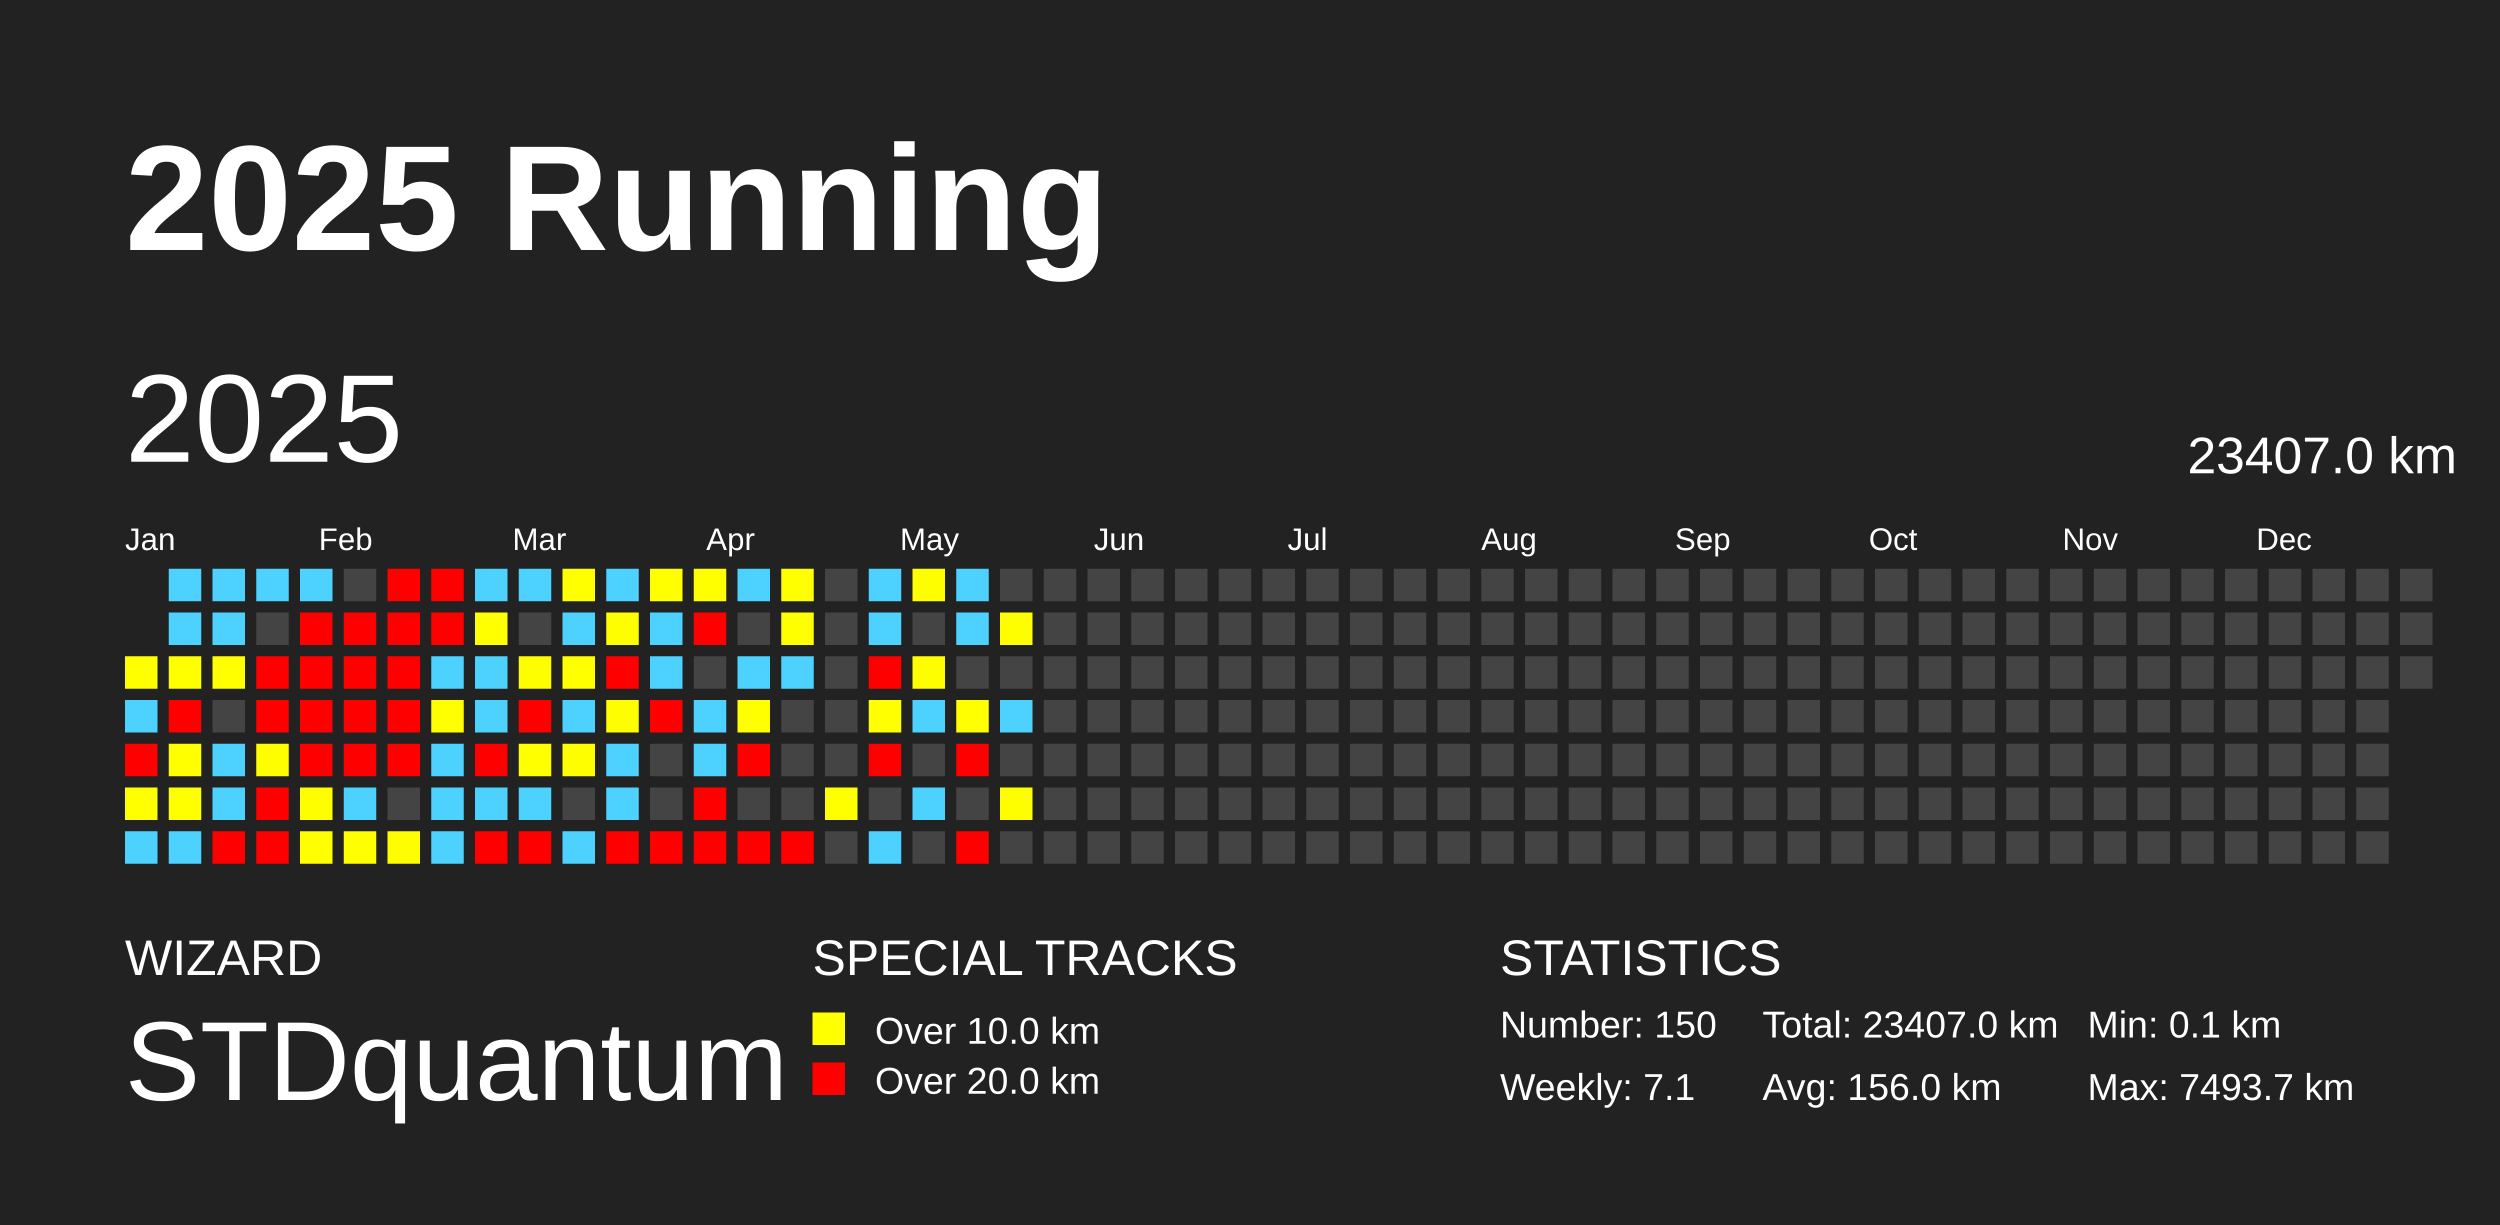
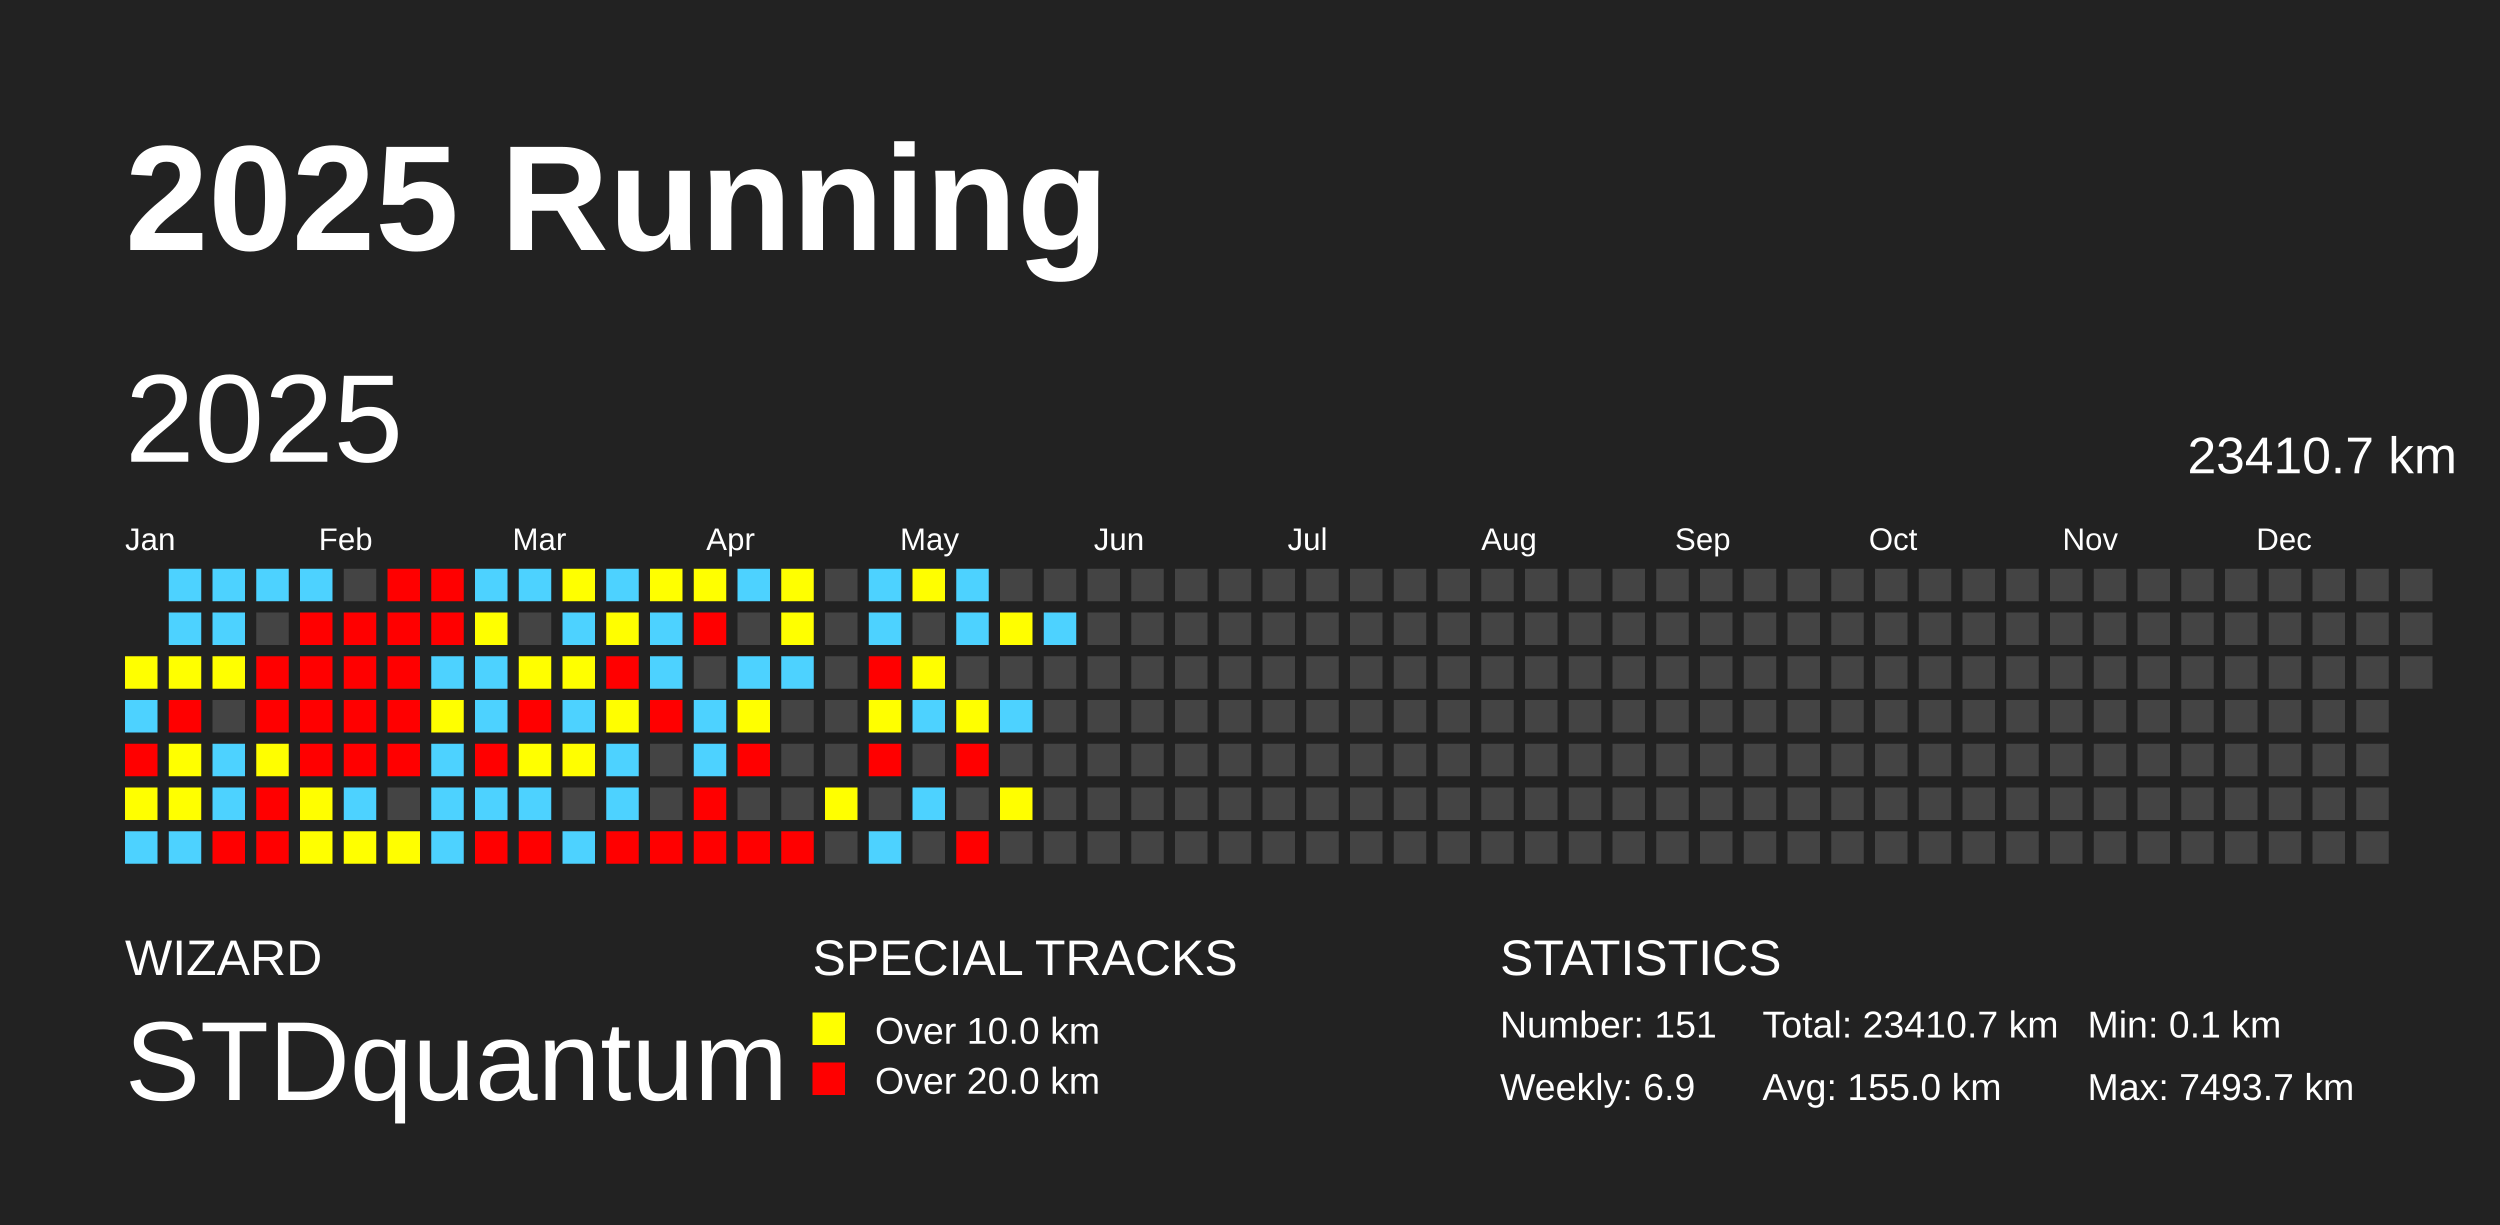
<svg xmlns="http://www.w3.org/2000/svg" baseProfile="full" height="98mm" version="1.1" viewBox="0,0,200,98" width="200mm">
  <defs />
  <rect fill="#222222" height="98" width="200" x="0" y="0" />
  <text fill="#FFFFFF" style="font-size:12px; font-family:Arial; font-weight:bold;" x="10" y="20">2025 Running</text>
  <text fill="#FFFFFF" style="font-size:4px; font-family:Arial" x="10" y="78">WIZARD</text>
  <text fill="#FFFFFF" style="font-size:9px; font-family:Arial" x="10" y="88">STDquantum</text>
  <text fill="#FFFFFF" style="font-size:4px; font-family:Arial" x="65" y="78">SPECIAL TRACKS</text>
  <rect fill="yellow" height="2.6" width="2.6" x="65" y="81" />
  <text fill="#FFFFFF" style="font-size:3px; font-family:Arial" x="70" y="83.5">Over 10.0 km</text>
  <rect fill="red" height="2.6" width="2.6" x="65" y="85" />
  <text fill="#FFFFFF" style="font-size:3px; font-family:Arial" x="70" y="87.5">Over 20.0 km</text>
  <text fill="#FFFFFF" style="font-size:4px; font-family:Arial" x="120" y="78">STATISTICS</text>
-   <text fill="#FFFFFF" style="font-size:3px; font-family:Arial" x="120" y="83">Number: 150</text>
-   <text fill="#FFFFFF" style="font-size:3px; font-family:Arial" x="120" y="88">Weekly: 7.1</text>
-   <text fill="#FFFFFF" style="font-size:3px; font-family:Arial" x="141" y="83">Total: 23407.0 km</text>
-   <text fill="#FFFFFF" style="font-size:3px; font-family:Arial" x="141" y="88">Avg: 156.0 km</text>
+   <text fill="#FFFFFF" style="font-size:3px; font-family:Arial" x="120" y="83">Number: 151</text>
+   <text fill="#FFFFFF" style="font-size:3px; font-family:Arial" x="120" y="88">Weekly: 6.9</text>
+   <text fill="#FFFFFF" style="font-size:3px; font-family:Arial" x="141" y="83">Total: 23410.7 km</text>
+   <text fill="#FFFFFF" style="font-size:3px; font-family:Arial" x="141" y="88">Avg: 155.0 km</text>
  <text fill="#FFFFFF" style="font-size:3px; font-family:Arial" x="167" y="83">Min: 0.1 km</text>
  <text fill="#FFFFFF" style="font-size:3px; font-family:Arial" x="167" y="88">Max: 7493.7 km</text>
  <text dominant-baseline="hanging" fill="#FFFFFF" style="font-size:10.0px; font-family:Arial;" x="10" y="30">2025</text>
-   <text dominant-baseline="hanging" fill="#FFFFFF" style="font-size:4.125px; font-family:Arial;" x="175" y="35">23407.0 km</text>
+   <text dominant-baseline="hanging" fill="#FFFFFF" style="font-size:4.125px; font-family:Arial;" x="175" y="35">23410.7 km</text>
  <text fill="#FFFFFF" style="font-size:2.5px; font-family:Arial" x="10.0" y="44">Jan</text>
  <text fill="#FFFFFF" style="font-size:2.5px; font-family:Arial" x="25.5" y="44">Feb</text>
  <text fill="#FFFFFF" style="font-size:2.5px; font-family:Arial" x="41.0" y="44">Mar</text>
  <text fill="#FFFFFF" style="font-size:2.5px; font-family:Arial" x="56.5" y="44">Apr</text>
  <text fill="#FFFFFF" style="font-size:2.5px; font-family:Arial" x="72.0" y="44">May</text>
  <text fill="#FFFFFF" style="font-size:2.5px; font-family:Arial" x="87.5" y="44">Jun</text>
  <text fill="#FFFFFF" style="font-size:2.5px; font-family:Arial" x="103.0" y="44">Jul</text>
  <text fill="#FFFFFF" style="font-size:2.5px; font-family:Arial" x="118.5" y="44">Aug</text>
  <text fill="#FFFFFF" style="font-size:2.5px; font-family:Arial" x="134.0" y="44">Sep</text>
  <text fill="#FFFFFF" style="font-size:2.5px; font-family:Arial" x="149.5" y="44">Oct</text>
  <text fill="#FFFFFF" style="font-size:2.5px; font-family:Arial" x="165.0" y="44">Nov</text>
  <text fill="#FFFFFF" style="font-size:2.5px; font-family:Arial" x="180.5" y="44">Dec</text>
  <rect fill="#ffff00" height="2.6" width="2.6" x="10.0" y="52.5" />
  <rect fill="#4dd2ff" height="2.6" width="2.6" x="10.0" y="56.0" />
  <rect fill="red" height="2.6" width="2.6" x="10.0" y="59.5" />
  <rect fill="#ffff00" height="2.6" width="2.6" x="10.0" y="63.0" />
  <rect fill="#4dd2ff" height="2.6" width="2.6" x="10.0" y="66.5" />
  <rect fill="#4dd2ff" height="2.6" width="2.6" x="13.5" y="45.5" />
  <rect fill="#4dd2ff" height="2.6" width="2.6" x="13.5" y="49.0" />
  <rect fill="#ffff00" height="2.6" width="2.6" x="13.5" y="52.5" />
  <rect fill="red" height="2.6" width="2.6" x="13.5" y="56.0" />
  <rect fill="#ffff00" height="2.6" width="2.6" x="13.5" y="59.5" />
  <rect fill="#ffff00" height="2.6" width="2.6" x="13.5" y="63.0" />
  <rect fill="#4dd2ff" height="2.6" width="2.6" x="13.5" y="66.5" />
  <rect fill="#4dd2ff" height="2.6" width="2.6" x="17.0" y="45.5" />
  <rect fill="#4dd2ff" height="2.6" width="2.6" x="17.0" y="49.0" />
  <rect fill="#ffff00" height="2.6" width="2.6" x="17.0" y="52.5" />
  <rect fill="#444444" height="2.6" width="2.6" x="17.0" y="56.0" />
  <rect fill="#4dd2ff" height="2.6" width="2.6" x="17.0" y="59.5" />
  <rect fill="#4dd2ff" height="2.6" width="2.6" x="17.0" y="63.0" />
  <rect fill="red" height="2.6" width="2.6" x="17.0" y="66.5" />
  <rect fill="#4dd2ff" height="2.6" width="2.6" x="20.5" y="45.5" />
  <rect fill="#444444" height="2.6" width="2.6" x="20.5" y="49.0" />
  <rect fill="red" height="2.6" width="2.6" x="20.5" y="52.5" />
  <rect fill="red" height="2.6" width="2.6" x="20.5" y="56.0" />
  <rect fill="#fffe00" height="2.6" width="2.6" x="20.5" y="59.5" />
  <rect fill="red" height="2.6" width="2.6" x="20.5" y="63.0" />
  <rect fill="red" height="2.6" width="2.6" x="20.5" y="66.5" />
  <rect fill="#4dd2ff" height="2.6" width="2.6" x="24.0" y="45.5" />
  <rect fill="red" height="2.6" width="2.6" x="24.0" y="49.0" />
  <rect fill="red" height="2.6" width="2.6" x="24.0" y="52.5" />
  <rect fill="red" height="2.6" width="2.6" x="24.0" y="56.0" />
  <rect fill="red" height="2.6" width="2.6" x="24.0" y="59.5" />
  <rect fill="#fffe00" height="2.6" width="2.6" x="24.0" y="63.0" />
  <rect fill="#ffff00" height="2.6" width="2.6" x="24.0" y="66.5" />
  <rect fill="#444444" height="2.6" width="2.6" x="27.5" y="45.5" />
  <rect fill="red" height="2.6" width="2.6" x="27.5" y="49.0" />
  <rect fill="red" height="2.6" width="2.6" x="27.5" y="52.5" />
  <rect fill="red" height="2.6" width="2.6" x="27.5" y="56.0" />
  <rect fill="red" height="2.6" width="2.6" x="27.5" y="59.5" />
  <rect fill="#4dd2ff" height="2.6" width="2.6" x="27.5" y="63.0" />
  <rect fill="#ffff00" height="2.6" width="2.6" x="27.5" y="66.5" />
  <rect fill="red" height="2.6" width="2.6" x="31.0" y="45.5" />
  <rect fill="red" height="2.6" width="2.6" x="31.0" y="49.0" />
  <rect fill="red" height="2.6" width="2.6" x="31.0" y="52.5" />
  <rect fill="red" height="2.6" width="2.6" x="31.0" y="56.0" />
  <rect fill="red" height="2.6" width="2.6" x="31.0" y="59.5" />
  <rect fill="#444444" height="2.6" width="2.6" x="31.0" y="63.0" />
  <rect fill="#fffe00" height="2.6" width="2.6" x="31.0" y="66.5" />
  <rect fill="red" height="2.6" width="2.6" x="34.5" y="45.5" />
  <rect fill="red" height="2.6" width="2.6" x="34.5" y="49.0" />
  <rect fill="#4dd2ff" height="2.6" width="2.6" x="34.5" y="52.5" />
  <rect fill="#ffff00" height="2.6" width="2.6" x="34.5" y="56.0" />
  <rect fill="#4dd2ff" height="2.6" width="2.6" x="34.5" y="59.5" />
  <rect fill="#4dd2ff" height="2.6" width="2.6" x="34.5" y="63.0" />
  <rect fill="#4dd2ff" height="2.6" width="2.6" x="34.5" y="66.5" />
  <rect fill="#4dd2ff" height="2.6" width="2.6" x="38.0" y="45.5" />
  <rect fill="#ffff00" height="2.6" width="2.6" x="38.0" y="49.0" />
  <rect fill="#4dd2ff" height="2.6" width="2.6" x="38.0" y="52.5" />
  <rect fill="#4dd2ff" height="2.6" width="2.6" x="38.0" y="56.0" />
  <rect fill="red" height="2.6" width="2.6" x="38.0" y="59.5" />
  <rect fill="#4dd2ff" height="2.6" width="2.6" x="38.0" y="63.0" />
  <rect fill="red" height="2.6" width="2.6" x="38.0" y="66.5" />
  <rect fill="#4dd2ff" height="2.6" width="2.6" x="41.5" y="45.5" />
  <rect fill="#444444" height="2.6" width="2.6" x="41.5" y="49.0" />
  <rect fill="#fffe00" height="2.6" width="2.6" x="41.5" y="52.5" />
  <rect fill="red" height="2.6" width="2.6" x="41.5" y="56.0" />
  <rect fill="#ffff00" height="2.6" width="2.6" x="41.5" y="59.5" />
  <rect fill="#4dd2ff" height="2.6" width="2.6" x="41.5" y="63.0" />
  <rect fill="red" height="2.6" width="2.6" x="41.5" y="66.5" />
  <rect fill="#ffff00" height="2.6" width="2.6" x="45.0" y="45.5" />
  <rect fill="#4dd2ff" height="2.6" width="2.6" x="45.0" y="49.0" />
  <rect fill="#ffff00" height="2.6" width="2.6" x="45.0" y="52.5" />
  <rect fill="#4dd2ff" height="2.6" width="2.6" x="45.0" y="56.0" />
  <rect fill="#fffe00" height="2.6" width="2.6" x="45.0" y="59.5" />
  <rect fill="#444444" height="2.6" width="2.6" x="45.0" y="63.0" />
  <rect fill="#4dd2ff" height="2.6" width="2.6" x="45.0" y="66.5" />
  <rect fill="#4dd2ff" height="2.6" width="2.6" x="48.5" y="45.5" />
  <rect fill="#fffe00" height="2.6" width="2.6" x="48.5" y="49.0" />
  <rect fill="red" height="2.6" width="2.6" x="48.5" y="52.5" />
  <rect fill="#fffe00" height="2.6" width="2.6" x="48.5" y="56.0" />
  <rect fill="#4dd2ff" height="2.6" width="2.6" x="48.5" y="59.5" />
  <rect fill="#4dd2ff" height="2.6" width="2.6" x="48.5" y="63.0" />
  <rect fill="red" height="2.6" width="2.6" x="48.5" y="66.5" />
  <rect fill="#ffff00" height="2.6" width="2.6" x="52.0" y="45.5" />
  <rect fill="#4dd2ff" height="2.6" width="2.6" x="52.0" y="49.0" />
  <rect fill="#4dd2ff" height="2.6" width="2.6" x="52.0" y="52.5" />
  <rect fill="red" height="2.6" width="2.6" x="52.0" y="56.0" />
  <rect fill="#444444" height="2.6" width="2.6" x="52.0" y="59.5" />
  <rect fill="#444444" height="2.6" width="2.6" x="52.0" y="63.0" />
  <rect fill="red" height="2.6" width="2.6" x="52.0" y="66.5" />
  <rect fill="#ffff00" height="2.6" width="2.6" x="55.5" y="45.5" />
  <rect fill="red" height="2.6" width="2.6" x="55.5" y="49.0" />
  <rect fill="#444444" height="2.6" width="2.6" x="55.5" y="52.5" />
  <rect fill="#4dd2ff" height="2.6" width="2.6" x="55.5" y="56.0" />
  <rect fill="#4dd2ff" height="2.6" width="2.6" x="55.5" y="59.5" />
  <rect fill="red" height="2.6" width="2.6" x="55.5" y="63.0" />
  <rect fill="red" height="2.6" width="2.6" x="55.5" y="66.5" />
  <rect fill="#4dd2ff" height="2.6" width="2.6" x="59.0" y="45.5" />
  <rect fill="#444444" height="2.6" width="2.6" x="59.0" y="49.0" />
  <rect fill="#4dd2ff" height="2.6" width="2.6" x="59.0" y="52.5" />
  <rect fill="#ffff00" height="2.6" width="2.6" x="59.0" y="56.0" />
  <rect fill="red" height="2.6" width="2.6" x="59.0" y="59.5" />
  <rect fill="#444444" height="2.6" width="2.6" x="59.0" y="63.0" />
  <rect fill="red" height="2.6" width="2.6" x="59.0" y="66.5" />
  <rect fill="#ffff00" height="2.6" width="2.6" x="62.5" y="45.5" />
  <rect fill="#ffff00" height="2.6" width="2.6" x="62.5" y="49.0" />
  <rect fill="#4dd2ff" height="2.6" width="2.6" x="62.5" y="52.5" />
  <rect fill="#444444" height="2.6" width="2.6" x="62.5" y="56.0" />
  <rect fill="#444444" height="2.6" width="2.6" x="62.5" y="59.5" />
  <rect fill="#444444" height="2.6" width="2.6" x="62.5" y="63.0" />
  <rect fill="red" height="2.6" width="2.6" x="62.5" y="66.5" />
  <rect fill="#444444" height="2.6" width="2.6" x="66.0" y="45.5" />
  <rect fill="#444444" height="2.6" width="2.6" x="66.0" y="49.0" />
  <rect fill="#444444" height="2.6" width="2.6" x="66.0" y="52.5" />
  <rect fill="#444444" height="2.6" width="2.6" x="66.0" y="56.0" />
  <rect fill="#444444" height="2.6" width="2.6" x="66.0" y="59.5" />
  <rect fill="#ffff00" height="2.6" width="2.6" x="66.0" y="63.0" />
  <rect fill="#444444" height="2.6" width="2.6" x="66.0" y="66.5" />
  <rect fill="#4dd2ff" height="2.6" width="2.6" x="69.5" y="45.5" />
  <rect fill="#4dd2ff" height="2.6" width="2.6" x="69.5" y="49.0" />
  <rect fill="red" height="2.6" width="2.6" x="69.5" y="52.5" />
  <rect fill="#ffff00" height="2.6" width="2.6" x="69.5" y="56.0" />
  <rect fill="red" height="2.6" width="2.6" x="69.5" y="59.5" />
  <rect fill="#444444" height="2.6" width="2.6" x="69.5" y="63.0" />
  <rect fill="#4dd2ff" height="2.6" width="2.6" x="69.5" y="66.5" />
  <rect fill="#fffe00" height="2.6" width="2.6" x="73.0" y="45.5" />
  <rect fill="#444444" height="2.6" width="2.6" x="73.0" y="49.0" />
  <rect fill="#fffe00" height="2.6" width="2.6" x="73.0" y="52.5" />
  <rect fill="#4dd2ff" height="2.6" width="2.6" x="73.0" y="56.0" />
  <rect fill="#444444" height="2.6" width="2.6" x="73.0" y="59.5" />
  <rect fill="#4dd2ff" height="2.6" width="2.6" x="73.0" y="63.0" />
  <rect fill="#444444" height="2.6" width="2.6" x="73.0" y="66.5" />
  <rect fill="#4dd2ff" height="2.6" width="2.6" x="76.5" y="45.5" />
  <rect fill="#4dd2ff" height="2.6" width="2.6" x="76.5" y="49.0" />
  <rect fill="#444444" height="2.6" width="2.6" x="76.5" y="52.5" />
  <rect fill="#ffff00" height="2.6" width="2.6" x="76.5" y="56.0" />
  <rect fill="red" height="2.6" width="2.6" x="76.5" y="59.5" />
  <rect fill="#444444" height="2.6" width="2.6" x="76.5" y="63.0" />
  <rect fill="red" height="2.6" width="2.6" x="76.5" y="66.5" />
  <rect fill="#444444" height="2.6" width="2.6" x="80.0" y="45.5" />
  <rect fill="#fffe00" height="2.6" width="2.6" x="80.0" y="49.0" />
  <rect fill="#444444" height="2.6" width="2.6" x="80.0" y="52.5" />
  <rect fill="#4dd2ff" height="2.6" width="2.6" x="80.0" y="56.0" />
  <rect fill="#444444" height="2.6" width="2.6" x="80.0" y="59.5" />
  <rect fill="#fffe00" height="2.6" width="2.6" x="80.0" y="63.0" />
  <rect fill="#444444" height="2.6" width="2.6" x="80.0" y="66.5" />
  <rect fill="#444444" height="2.6" width="2.6" x="83.5" y="45.5" />
-   <rect fill="#444444" height="2.6" width="2.6" x="83.5" y="49.0" />
+   <rect fill="#4dd2ff" height="2.6" width="2.6" x="83.5" y="49.0" />
  <rect fill="#444444" height="2.6" width="2.6" x="83.5" y="52.5" />
  <rect fill="#444444" height="2.6" width="2.6" x="83.5" y="56.0" />
  <rect fill="#444444" height="2.6" width="2.6" x="83.5" y="59.5" />
  <rect fill="#444444" height="2.6" width="2.6" x="83.5" y="63.0" />
  <rect fill="#444444" height="2.6" width="2.6" x="83.5" y="66.5" />
  <rect fill="#444444" height="2.6" width="2.6" x="87.0" y="45.5" />
  <rect fill="#444444" height="2.6" width="2.6" x="87.0" y="49.0" />
  <rect fill="#444444" height="2.6" width="2.6" x="87.0" y="52.5" />
  <rect fill="#444444" height="2.6" width="2.6" x="87.0" y="56.0" />
  <rect fill="#444444" height="2.6" width="2.6" x="87.0" y="59.5" />
  <rect fill="#444444" height="2.6" width="2.6" x="87.0" y="63.0" />
  <rect fill="#444444" height="2.6" width="2.6" x="87.0" y="66.5" />
  <rect fill="#444444" height="2.6" width="2.6" x="90.5" y="45.5" />
  <rect fill="#444444" height="2.6" width="2.6" x="90.5" y="49.0" />
  <rect fill="#444444" height="2.6" width="2.6" x="90.5" y="52.5" />
  <rect fill="#444444" height="2.6" width="2.6" x="90.5" y="56.0" />
  <rect fill="#444444" height="2.6" width="2.6" x="90.5" y="59.5" />
  <rect fill="#444444" height="2.6" width="2.6" x="90.5" y="63.0" />
  <rect fill="#444444" height="2.6" width="2.6" x="90.5" y="66.5" />
  <rect fill="#444444" height="2.6" width="2.6" x="94.0" y="45.5" />
  <rect fill="#444444" height="2.6" width="2.6" x="94.0" y="49.0" />
  <rect fill="#444444" height="2.6" width="2.6" x="94.0" y="52.5" />
  <rect fill="#444444" height="2.6" width="2.6" x="94.0" y="56.0" />
  <rect fill="#444444" height="2.6" width="2.6" x="94.0" y="59.5" />
  <rect fill="#444444" height="2.6" width="2.6" x="94.0" y="63.0" />
  <rect fill="#444444" height="2.6" width="2.6" x="94.0" y="66.5" />
  <rect fill="#444444" height="2.6" width="2.6" x="97.5" y="45.5" />
  <rect fill="#444444" height="2.6" width="2.6" x="97.5" y="49.0" />
  <rect fill="#444444" height="2.6" width="2.6" x="97.5" y="52.5" />
  <rect fill="#444444" height="2.6" width="2.6" x="97.5" y="56.0" />
  <rect fill="#444444" height="2.6" width="2.6" x="97.5" y="59.5" />
  <rect fill="#444444" height="2.6" width="2.6" x="97.5" y="63.0" />
  <rect fill="#444444" height="2.6" width="2.6" x="97.5" y="66.5" />
  <rect fill="#444444" height="2.6" width="2.6" x="101.0" y="45.5" />
  <rect fill="#444444" height="2.6" width="2.6" x="101.0" y="49.0" />
  <rect fill="#444444" height="2.6" width="2.6" x="101.0" y="52.5" />
  <rect fill="#444444" height="2.6" width="2.6" x="101.0" y="56.0" />
  <rect fill="#444444" height="2.6" width="2.6" x="101.0" y="59.5" />
  <rect fill="#444444" height="2.6" width="2.6" x="101.0" y="63.0" />
  <rect fill="#444444" height="2.6" width="2.6" x="101.0" y="66.5" />
  <rect fill="#444444" height="2.6" width="2.6" x="104.5" y="45.5" />
  <rect fill="#444444" height="2.6" width="2.6" x="104.5" y="49.0" />
  <rect fill="#444444" height="2.6" width="2.6" x="104.5" y="52.5" />
  <rect fill="#444444" height="2.6" width="2.6" x="104.5" y="56.0" />
  <rect fill="#444444" height="2.6" width="2.6" x="104.5" y="59.5" />
  <rect fill="#444444" height="2.6" width="2.6" x="104.5" y="63.0" />
  <rect fill="#444444" height="2.6" width="2.6" x="104.5" y="66.5" />
  <rect fill="#444444" height="2.6" width="2.6" x="108.0" y="45.5" />
  <rect fill="#444444" height="2.6" width="2.6" x="108.0" y="49.0" />
  <rect fill="#444444" height="2.6" width="2.6" x="108.0" y="52.5" />
  <rect fill="#444444" height="2.6" width="2.6" x="108.0" y="56.0" />
  <rect fill="#444444" height="2.6" width="2.6" x="108.0" y="59.5" />
  <rect fill="#444444" height="2.6" width="2.6" x="108.0" y="63.0" />
  <rect fill="#444444" height="2.6" width="2.6" x="108.0" y="66.5" />
  <rect fill="#444444" height="2.6" width="2.6" x="111.5" y="45.5" />
  <rect fill="#444444" height="2.6" width="2.6" x="111.5" y="49.0" />
  <rect fill="#444444" height="2.6" width="2.6" x="111.5" y="52.5" />
  <rect fill="#444444" height="2.6" width="2.6" x="111.5" y="56.0" />
  <rect fill="#444444" height="2.6" width="2.6" x="111.5" y="59.5" />
  <rect fill="#444444" height="2.6" width="2.6" x="111.5" y="63.0" />
  <rect fill="#444444" height="2.6" width="2.6" x="111.5" y="66.5" />
  <rect fill="#444444" height="2.6" width="2.6" x="115.0" y="45.5" />
  <rect fill="#444444" height="2.6" width="2.6" x="115.0" y="49.0" />
  <rect fill="#444444" height="2.6" width="2.6" x="115.0" y="52.5" />
  <rect fill="#444444" height="2.6" width="2.6" x="115.0" y="56.0" />
  <rect fill="#444444" height="2.6" width="2.6" x="115.0" y="59.5" />
  <rect fill="#444444" height="2.6" width="2.6" x="115.0" y="63.0" />
  <rect fill="#444444" height="2.6" width="2.6" x="115.0" y="66.5" />
  <rect fill="#444444" height="2.6" width="2.6" x="118.5" y="45.5" />
  <rect fill="#444444" height="2.6" width="2.6" x="118.5" y="49.0" />
  <rect fill="#444444" height="2.6" width="2.6" x="118.5" y="52.5" />
  <rect fill="#444444" height="2.6" width="2.6" x="118.5" y="56.0" />
  <rect fill="#444444" height="2.6" width="2.6" x="118.5" y="59.5" />
  <rect fill="#444444" height="2.6" width="2.6" x="118.5" y="63.0" />
  <rect fill="#444444" height="2.6" width="2.6" x="118.5" y="66.5" />
  <rect fill="#444444" height="2.6" width="2.6" x="122.0" y="45.5" />
  <rect fill="#444444" height="2.6" width="2.6" x="122.0" y="49.0" />
  <rect fill="#444444" height="2.6" width="2.6" x="122.0" y="52.5" />
  <rect fill="#444444" height="2.6" width="2.6" x="122.0" y="56.0" />
  <rect fill="#444444" height="2.6" width="2.6" x="122.0" y="59.5" />
  <rect fill="#444444" height="2.6" width="2.6" x="122.0" y="63.0" />
  <rect fill="#444444" height="2.6" width="2.6" x="122.0" y="66.5" />
  <rect fill="#444444" height="2.6" width="2.6" x="125.5" y="45.5" />
  <rect fill="#444444" height="2.6" width="2.6" x="125.5" y="49.0" />
  <rect fill="#444444" height="2.6" width="2.6" x="125.5" y="52.5" />
  <rect fill="#444444" height="2.6" width="2.6" x="125.5" y="56.0" />
  <rect fill="#444444" height="2.6" width="2.6" x="125.5" y="59.5" />
  <rect fill="#444444" height="2.6" width="2.6" x="125.5" y="63.0" />
  <rect fill="#444444" height="2.6" width="2.6" x="125.5" y="66.5" />
  <rect fill="#444444" height="2.6" width="2.6" x="129.0" y="45.5" />
  <rect fill="#444444" height="2.6" width="2.6" x="129.0" y="49.0" />
  <rect fill="#444444" height="2.6" width="2.6" x="129.0" y="52.5" />
  <rect fill="#444444" height="2.6" width="2.6" x="129.0" y="56.0" />
  <rect fill="#444444" height="2.6" width="2.6" x="129.0" y="59.5" />
  <rect fill="#444444" height="2.6" width="2.6" x="129.0" y="63.0" />
  <rect fill="#444444" height="2.6" width="2.6" x="129.0" y="66.5" />
  <rect fill="#444444" height="2.6" width="2.6" x="132.5" y="45.5" />
  <rect fill="#444444" height="2.6" width="2.6" x="132.5" y="49.0" />
  <rect fill="#444444" height="2.6" width="2.6" x="132.5" y="52.5" />
  <rect fill="#444444" height="2.6" width="2.6" x="132.5" y="56.0" />
  <rect fill="#444444" height="2.6" width="2.6" x="132.5" y="59.5" />
  <rect fill="#444444" height="2.6" width="2.6" x="132.5" y="63.0" />
  <rect fill="#444444" height="2.6" width="2.6" x="132.5" y="66.5" />
  <rect fill="#444444" height="2.6" width="2.6" x="136.0" y="45.5" />
  <rect fill="#444444" height="2.6" width="2.6" x="136.0" y="49.0" />
  <rect fill="#444444" height="2.6" width="2.6" x="136.0" y="52.5" />
  <rect fill="#444444" height="2.6" width="2.6" x="136.0" y="56.0" />
  <rect fill="#444444" height="2.6" width="2.6" x="136.0" y="59.5" />
  <rect fill="#444444" height="2.6" width="2.6" x="136.0" y="63.0" />
  <rect fill="#444444" height="2.6" width="2.6" x="136.0" y="66.5" />
  <rect fill="#444444" height="2.6" width="2.6" x="139.5" y="45.5" />
  <rect fill="#444444" height="2.6" width="2.6" x="139.5" y="49.0" />
  <rect fill="#444444" height="2.6" width="2.6" x="139.5" y="52.5" />
  <rect fill="#444444" height="2.6" width="2.6" x="139.5" y="56.0" />
  <rect fill="#444444" height="2.6" width="2.6" x="139.5" y="59.5" />
  <rect fill="#444444" height="2.6" width="2.6" x="139.5" y="63.0" />
  <rect fill="#444444" height="2.6" width="2.6" x="139.5" y="66.5" />
  <rect fill="#444444" height="2.6" width="2.6" x="143.0" y="45.5" />
  <rect fill="#444444" height="2.6" width="2.6" x="143.0" y="49.0" />
  <rect fill="#444444" height="2.6" width="2.6" x="143.0" y="52.5" />
  <rect fill="#444444" height="2.6" width="2.6" x="143.0" y="56.0" />
  <rect fill="#444444" height="2.6" width="2.6" x="143.0" y="59.5" />
  <rect fill="#444444" height="2.6" width="2.6" x="143.0" y="63.0" />
  <rect fill="#444444" height="2.6" width="2.6" x="143.0" y="66.5" />
  <rect fill="#444444" height="2.6" width="2.6" x="146.5" y="45.5" />
  <rect fill="#444444" height="2.6" width="2.6" x="146.5" y="49.0" />
  <rect fill="#444444" height="2.6" width="2.6" x="146.5" y="52.5" />
  <rect fill="#444444" height="2.6" width="2.6" x="146.5" y="56.0" />
  <rect fill="#444444" height="2.6" width="2.6" x="146.5" y="59.5" />
  <rect fill="#444444" height="2.6" width="2.6" x="146.5" y="63.0" />
  <rect fill="#444444" height="2.6" width="2.6" x="146.5" y="66.5" />
  <rect fill="#444444" height="2.6" width="2.6" x="150.0" y="45.5" />
  <rect fill="#444444" height="2.6" width="2.6" x="150.0" y="49.0" />
  <rect fill="#444444" height="2.6" width="2.6" x="150.0" y="52.5" />
  <rect fill="#444444" height="2.6" width="2.6" x="150.0" y="56.0" />
  <rect fill="#444444" height="2.6" width="2.6" x="150.0" y="59.5" />
  <rect fill="#444444" height="2.6" width="2.6" x="150.0" y="63.0" />
  <rect fill="#444444" height="2.6" width="2.6" x="150.0" y="66.5" />
  <rect fill="#444444" height="2.6" width="2.6" x="153.5" y="45.5" />
  <rect fill="#444444" height="2.6" width="2.6" x="153.5" y="49.0" />
  <rect fill="#444444" height="2.6" width="2.6" x="153.5" y="52.5" />
  <rect fill="#444444" height="2.6" width="2.6" x="153.5" y="56.0" />
  <rect fill="#444444" height="2.6" width="2.6" x="153.5" y="59.5" />
  <rect fill="#444444" height="2.6" width="2.6" x="153.5" y="63.0" />
  <rect fill="#444444" height="2.6" width="2.6" x="153.5" y="66.5" />
  <rect fill="#444444" height="2.6" width="2.6" x="157.0" y="45.5" />
  <rect fill="#444444" height="2.6" width="2.6" x="157.0" y="49.0" />
  <rect fill="#444444" height="2.6" width="2.6" x="157.0" y="52.5" />
  <rect fill="#444444" height="2.6" width="2.6" x="157.0" y="56.0" />
  <rect fill="#444444" height="2.6" width="2.6" x="157.0" y="59.5" />
  <rect fill="#444444" height="2.6" width="2.6" x="157.0" y="63.0" />
  <rect fill="#444444" height="2.6" width="2.6" x="157.0" y="66.5" />
  <rect fill="#444444" height="2.6" width="2.6" x="160.5" y="45.5" />
  <rect fill="#444444" height="2.6" width="2.6" x="160.5" y="49.0" />
  <rect fill="#444444" height="2.6" width="2.6" x="160.5" y="52.5" />
  <rect fill="#444444" height="2.6" width="2.6" x="160.5" y="56.0" />
  <rect fill="#444444" height="2.6" width="2.6" x="160.5" y="59.5" />
  <rect fill="#444444" height="2.6" width="2.6" x="160.5" y="63.0" />
  <rect fill="#444444" height="2.6" width="2.6" x="160.5" y="66.5" />
  <rect fill="#444444" height="2.6" width="2.6" x="164.0" y="45.5" />
  <rect fill="#444444" height="2.6" width="2.6" x="164.0" y="49.0" />
  <rect fill="#444444" height="2.6" width="2.6" x="164.0" y="52.5" />
  <rect fill="#444444" height="2.6" width="2.6" x="164.0" y="56.0" />
  <rect fill="#444444" height="2.6" width="2.6" x="164.0" y="59.5" />
  <rect fill="#444444" height="2.6" width="2.6" x="164.0" y="63.0" />
  <rect fill="#444444" height="2.6" width="2.6" x="164.0" y="66.5" />
  <rect fill="#444444" height="2.6" width="2.6" x="167.5" y="45.5" />
  <rect fill="#444444" height="2.6" width="2.6" x="167.5" y="49.0" />
  <rect fill="#444444" height="2.6" width="2.6" x="167.5" y="52.5" />
  <rect fill="#444444" height="2.6" width="2.6" x="167.5" y="56.0" />
  <rect fill="#444444" height="2.6" width="2.6" x="167.5" y="59.5" />
  <rect fill="#444444" height="2.6" width="2.6" x="167.5" y="63.0" />
  <rect fill="#444444" height="2.6" width="2.6" x="167.5" y="66.5" />
  <rect fill="#444444" height="2.6" width="2.6" x="171.0" y="45.5" />
  <rect fill="#444444" height="2.6" width="2.6" x="171.0" y="49.0" />
  <rect fill="#444444" height="2.6" width="2.6" x="171.0" y="52.5" />
  <rect fill="#444444" height="2.6" width="2.6" x="171.0" y="56.0" />
  <rect fill="#444444" height="2.6" width="2.6" x="171.0" y="59.5" />
  <rect fill="#444444" height="2.6" width="2.6" x="171.0" y="63.0" />
  <rect fill="#444444" height="2.6" width="2.6" x="171.0" y="66.5" />
  <rect fill="#444444" height="2.6" width="2.6" x="174.5" y="45.5" />
  <rect fill="#444444" height="2.6" width="2.6" x="174.5" y="49.0" />
  <rect fill="#444444" height="2.6" width="2.6" x="174.5" y="52.5" />
  <rect fill="#444444" height="2.6" width="2.6" x="174.5" y="56.0" />
  <rect fill="#444444" height="2.6" width="2.6" x="174.5" y="59.5" />
  <rect fill="#444444" height="2.6" width="2.6" x="174.5" y="63.0" />
  <rect fill="#444444" height="2.6" width="2.6" x="174.5" y="66.5" />
  <rect fill="#444444" height="2.6" width="2.6" x="178.0" y="45.5" />
  <rect fill="#444444" height="2.6" width="2.6" x="178.0" y="49.0" />
  <rect fill="#444444" height="2.6" width="2.6" x="178.0" y="52.5" />
  <rect fill="#444444" height="2.6" width="2.6" x="178.0" y="56.0" />
  <rect fill="#444444" height="2.6" width="2.6" x="178.0" y="59.5" />
  <rect fill="#444444" height="2.6" width="2.6" x="178.0" y="63.0" />
  <rect fill="#444444" height="2.6" width="2.6" x="178.0" y="66.5" />
  <rect fill="#444444" height="2.6" width="2.6" x="181.5" y="45.5" />
  <rect fill="#444444" height="2.6" width="2.6" x="181.5" y="49.0" />
  <rect fill="#444444" height="2.6" width="2.6" x="181.5" y="52.5" />
  <rect fill="#444444" height="2.6" width="2.6" x="181.5" y="56.0" />
  <rect fill="#444444" height="2.6" width="2.6" x="181.5" y="59.5" />
  <rect fill="#444444" height="2.6" width="2.6" x="181.5" y="63.0" />
  <rect fill="#444444" height="2.6" width="2.6" x="181.5" y="66.5" />
  <rect fill="#444444" height="2.6" width="2.6" x="185.0" y="45.5" />
  <rect fill="#444444" height="2.6" width="2.6" x="185.0" y="49.0" />
  <rect fill="#444444" height="2.6" width="2.6" x="185.0" y="52.5" />
  <rect fill="#444444" height="2.6" width="2.6" x="185.0" y="56.0" />
  <rect fill="#444444" height="2.6" width="2.6" x="185.0" y="59.5" />
  <rect fill="#444444" height="2.6" width="2.6" x="185.0" y="63.0" />
  <rect fill="#444444" height="2.6" width="2.6" x="185.0" y="66.5" />
  <rect fill="#444444" height="2.6" width="2.6" x="188.5" y="45.5" />
  <rect fill="#444444" height="2.6" width="2.6" x="188.5" y="49.0" />
  <rect fill="#444444" height="2.6" width="2.6" x="188.5" y="52.5" />
  <rect fill="#444444" height="2.6" width="2.6" x="188.5" y="56.0" />
  <rect fill="#444444" height="2.6" width="2.6" x="188.5" y="59.5" />
  <rect fill="#444444" height="2.6" width="2.6" x="188.5" y="63.0" />
  <rect fill="#444444" height="2.6" width="2.6" x="188.5" y="66.5" />
  <rect fill="#444444" height="2.6" width="2.6" x="192.0" y="45.5" />
  <rect fill="#444444" height="2.6" width="2.6" x="192.0" y="49.0" />
  <rect fill="#444444" height="2.6" width="2.6" x="192.0" y="52.5" />
</svg>
